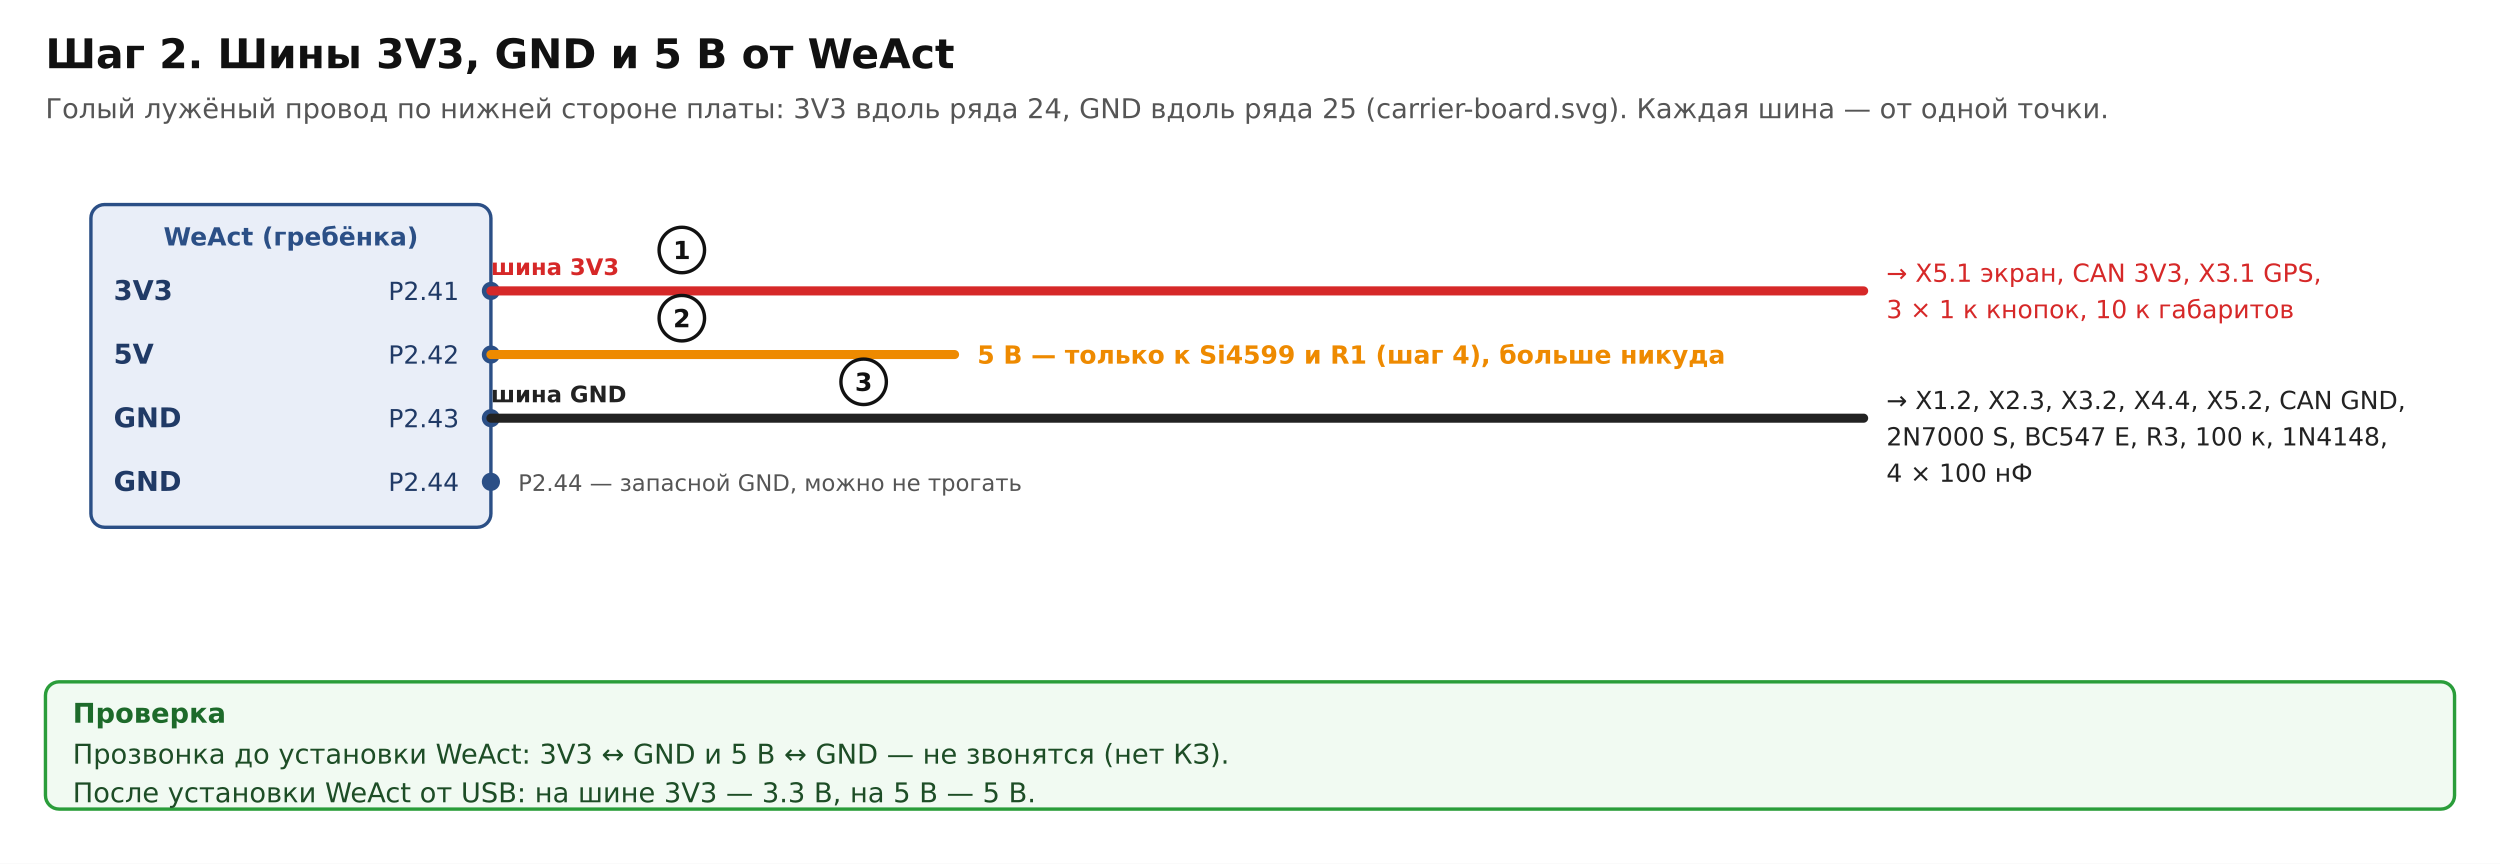
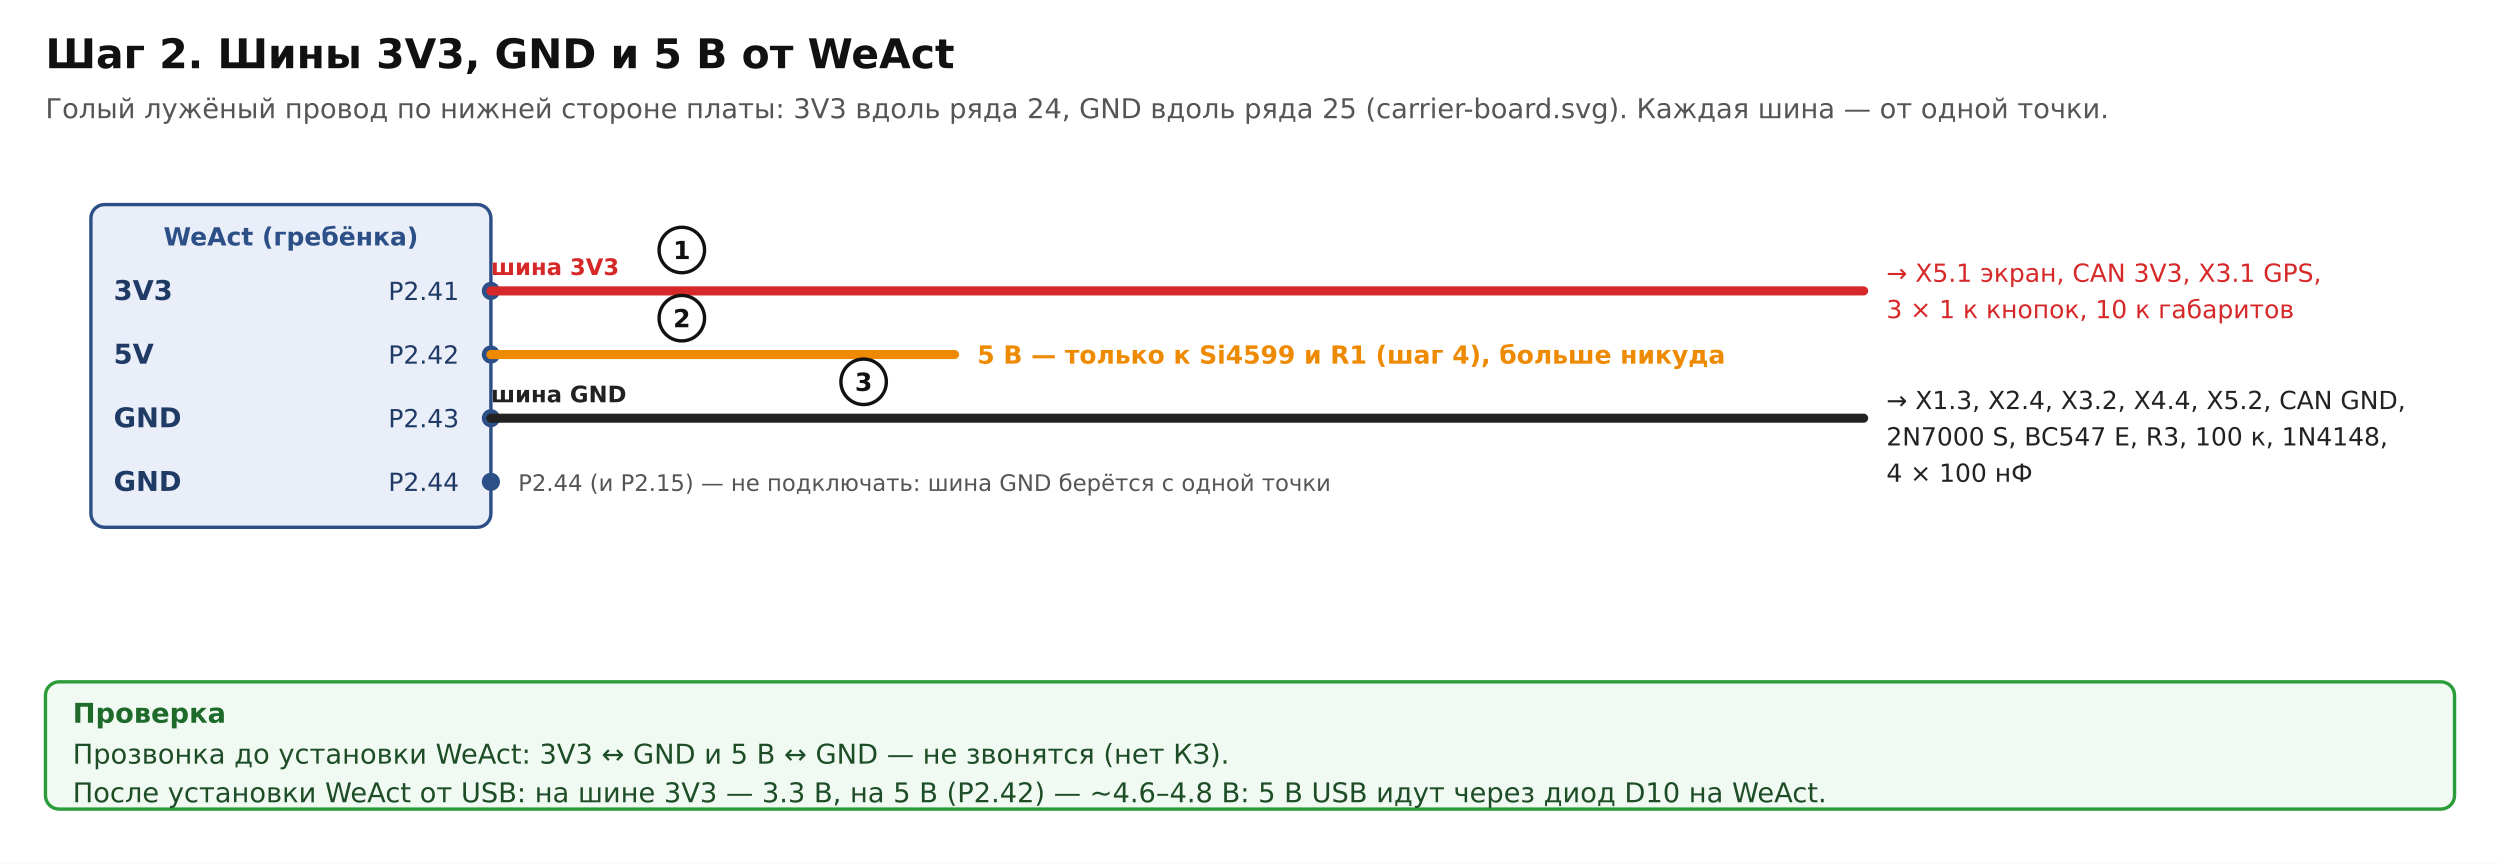
<svg xmlns="http://www.w3.org/2000/svg" width="1100" height="380" viewBox="0 0 1100 380" font-family="DejaVu Sans, Arial, sans-serif">
  <rect width="100%" height="100%" fill="#fff" />
  <text x="20" y="30" font-size="18" fill="#111" text-anchor="start" font-weight="bold">Шаг 2. Шины 3V3, GND и 5 В от WeAct</text>
  <text x="20" y="52" font-size="12" fill="#555" text-anchor="start" font-weight="normal">Голый лужёный провод по нижней стороне платы: 3V3 вдоль ряда 24, GND вдоль ряда 25 (carrier-board.svg). Каждая шина — от одной точки.</text>
  <rect x="40" y="90" width="176" height="142" rx="6" fill="#e9eef8" stroke="#2b4f86" stroke-width="1.5" />
  <text x="128.0" y="108" font-size="11" fill="#2b4f86" text-anchor="middle" font-weight="bold">WeAct (гребёнка)</text>
  <text x="50" y="132" font-size="12" fill="#203a66" text-anchor="start" font-weight="bold">3V3</text>
  <text x="202" y="132" font-size="11" fill="#203a66" text-anchor="end" font-weight="normal">P2.41</text>
  <circle cx="216" cy="128" r="4" fill="#2b4f86" />
  <text x="50" y="160" font-size="12" fill="#203a66" text-anchor="start" font-weight="bold">5V</text>
  <text x="202" y="160" font-size="11" fill="#203a66" text-anchor="end" font-weight="normal">P2.42</text>
  <circle cx="216" cy="156" r="4" fill="#2b4f86" />
  <text x="50" y="188" font-size="12" fill="#203a66" text-anchor="start" font-weight="bold">GND</text>
  <text x="202" y="188" font-size="11" fill="#203a66" text-anchor="end" font-weight="normal">P2.43</text>
  <circle cx="216" cy="184" r="4" fill="#2b4f86" />
  <text x="50" y="216" font-size="12" fill="#203a66" text-anchor="start" font-weight="bold">GND</text>
  <text x="202" y="216" font-size="11" fill="#203a66" text-anchor="end" font-weight="normal">P2.44</text>
  <circle cx="216" cy="212" r="4" fill="#2b4f86" />
  <polyline points="216,128 820,128" fill="none" stroke="#d62828" stroke-width="4" stroke-linejoin="round" stroke-linecap="round" />
  <text x="216" y="121" font-size="10" fill="#d62828" text-anchor="start" font-weight="bold">шина 3V3</text>
  <circle cx="300" cy="110" r="10" fill="#fff" stroke="#111" stroke-width="1.5" />
  <text x="300" y="114" font-size="11" fill="#111" text-anchor="middle" font-weight="bold">1</text>
  <polyline points="216,156 420,156" fill="none" stroke="#ee8a00" stroke-width="4" stroke-linejoin="round" stroke-linecap="round" />
  <text x="430" y="160" font-size="11" fill="#ee8a00" text-anchor="start" font-weight="bold">5 В — только к Si4599 и R1 (шаг 4), больше никуда</text>
  <circle cx="300" cy="140" r="10" fill="#fff" stroke="#111" stroke-width="1.5" />
  <text x="300" y="144" font-size="11" fill="#111" text-anchor="middle" font-weight="bold">2</text>
  <polyline points="216,184 820,184" fill="none" stroke="#222" stroke-width="4" stroke-linejoin="round" stroke-linecap="round" />
  <text x="216" y="177" font-size="10" fill="#222" text-anchor="start" font-weight="bold">шина GND</text>
  <circle cx="380" cy="168" r="10" fill="#fff" stroke="#111" stroke-width="1.5" />
  <text x="380" y="172" font-size="11" fill="#111" text-anchor="middle" font-weight="bold">3</text>
-   <text x="228" y="216" font-size="10" fill="#555" text-anchor="start" font-weight="normal">P2.44 — запасной GND, можно не трогать</text>
+   <text x="228" y="216" font-size="10" fill="#555" text-anchor="start" font-weight="normal">P2.44 (и P2.15) — не подключать: шина GND берётся с одной точки</text>
  <text x="830" y="124" font-size="11" fill="#d62828" text-anchor="start" font-weight="normal">→ X5.1 экран, CAN 3V3, X3.1 GPS,</text>
  <text x="830" y="140" font-size="11" fill="#d62828" text-anchor="start" font-weight="normal">   3 × 1 к кнопок, 10 к габаритов</text>
-   <text x="830" y="180" font-size="11" fill="#222" text-anchor="start" font-weight="normal">→ X1.2, X2.3, X3.2, X4.4, X5.2, CAN GND,</text>
+   <text x="830" y="180" font-size="11" fill="#222" text-anchor="start" font-weight="normal">→ X1.3, X2.4, X3.2, X4.4, X5.2, CAN GND,</text>
  <text x="830" y="196" font-size="11" fill="#222" text-anchor="start" font-weight="normal">   2N7000 S, BC547 E, R3, 100 к, 1N4148,</text>
  <text x="830" y="212" font-size="11" fill="#222" text-anchor="start" font-weight="normal">   4 × 100 нФ</text>
  <rect x="20" y="300" width="1060" height="56" rx="6" fill="#f1faf2" stroke="#2a9d3a" stroke-width="1.5" />
  <text x="32" y="318" font-size="12" fill="#1d6a2a" text-anchor="start" font-weight="bold">Проверка</text>
  <text x="32" y="336" font-size="12" fill="#1d4d26" text-anchor="start" font-weight="normal">Прозвонка до установки WeAct: 3V3 ↔ GND и 5 В ↔ GND — не звонятся (нет КЗ).</text>
-   <text x="32" y="353" font-size="12" fill="#1d4d26" text-anchor="start" font-weight="normal">После установки WeAct от USB: на шине 3V3 — 3.3 В, на 5 В — 5 В.</text>
+   <text x="32" y="353" font-size="12" fill="#1d4d26" text-anchor="start" font-weight="normal">После установки WeAct от USB: на шине 3V3 — 3.3 В, на 5 В (P2.42) — ~4.6–4.8 В: 5 В USB идут через диод D10 на WeAct.</text>
</svg>
